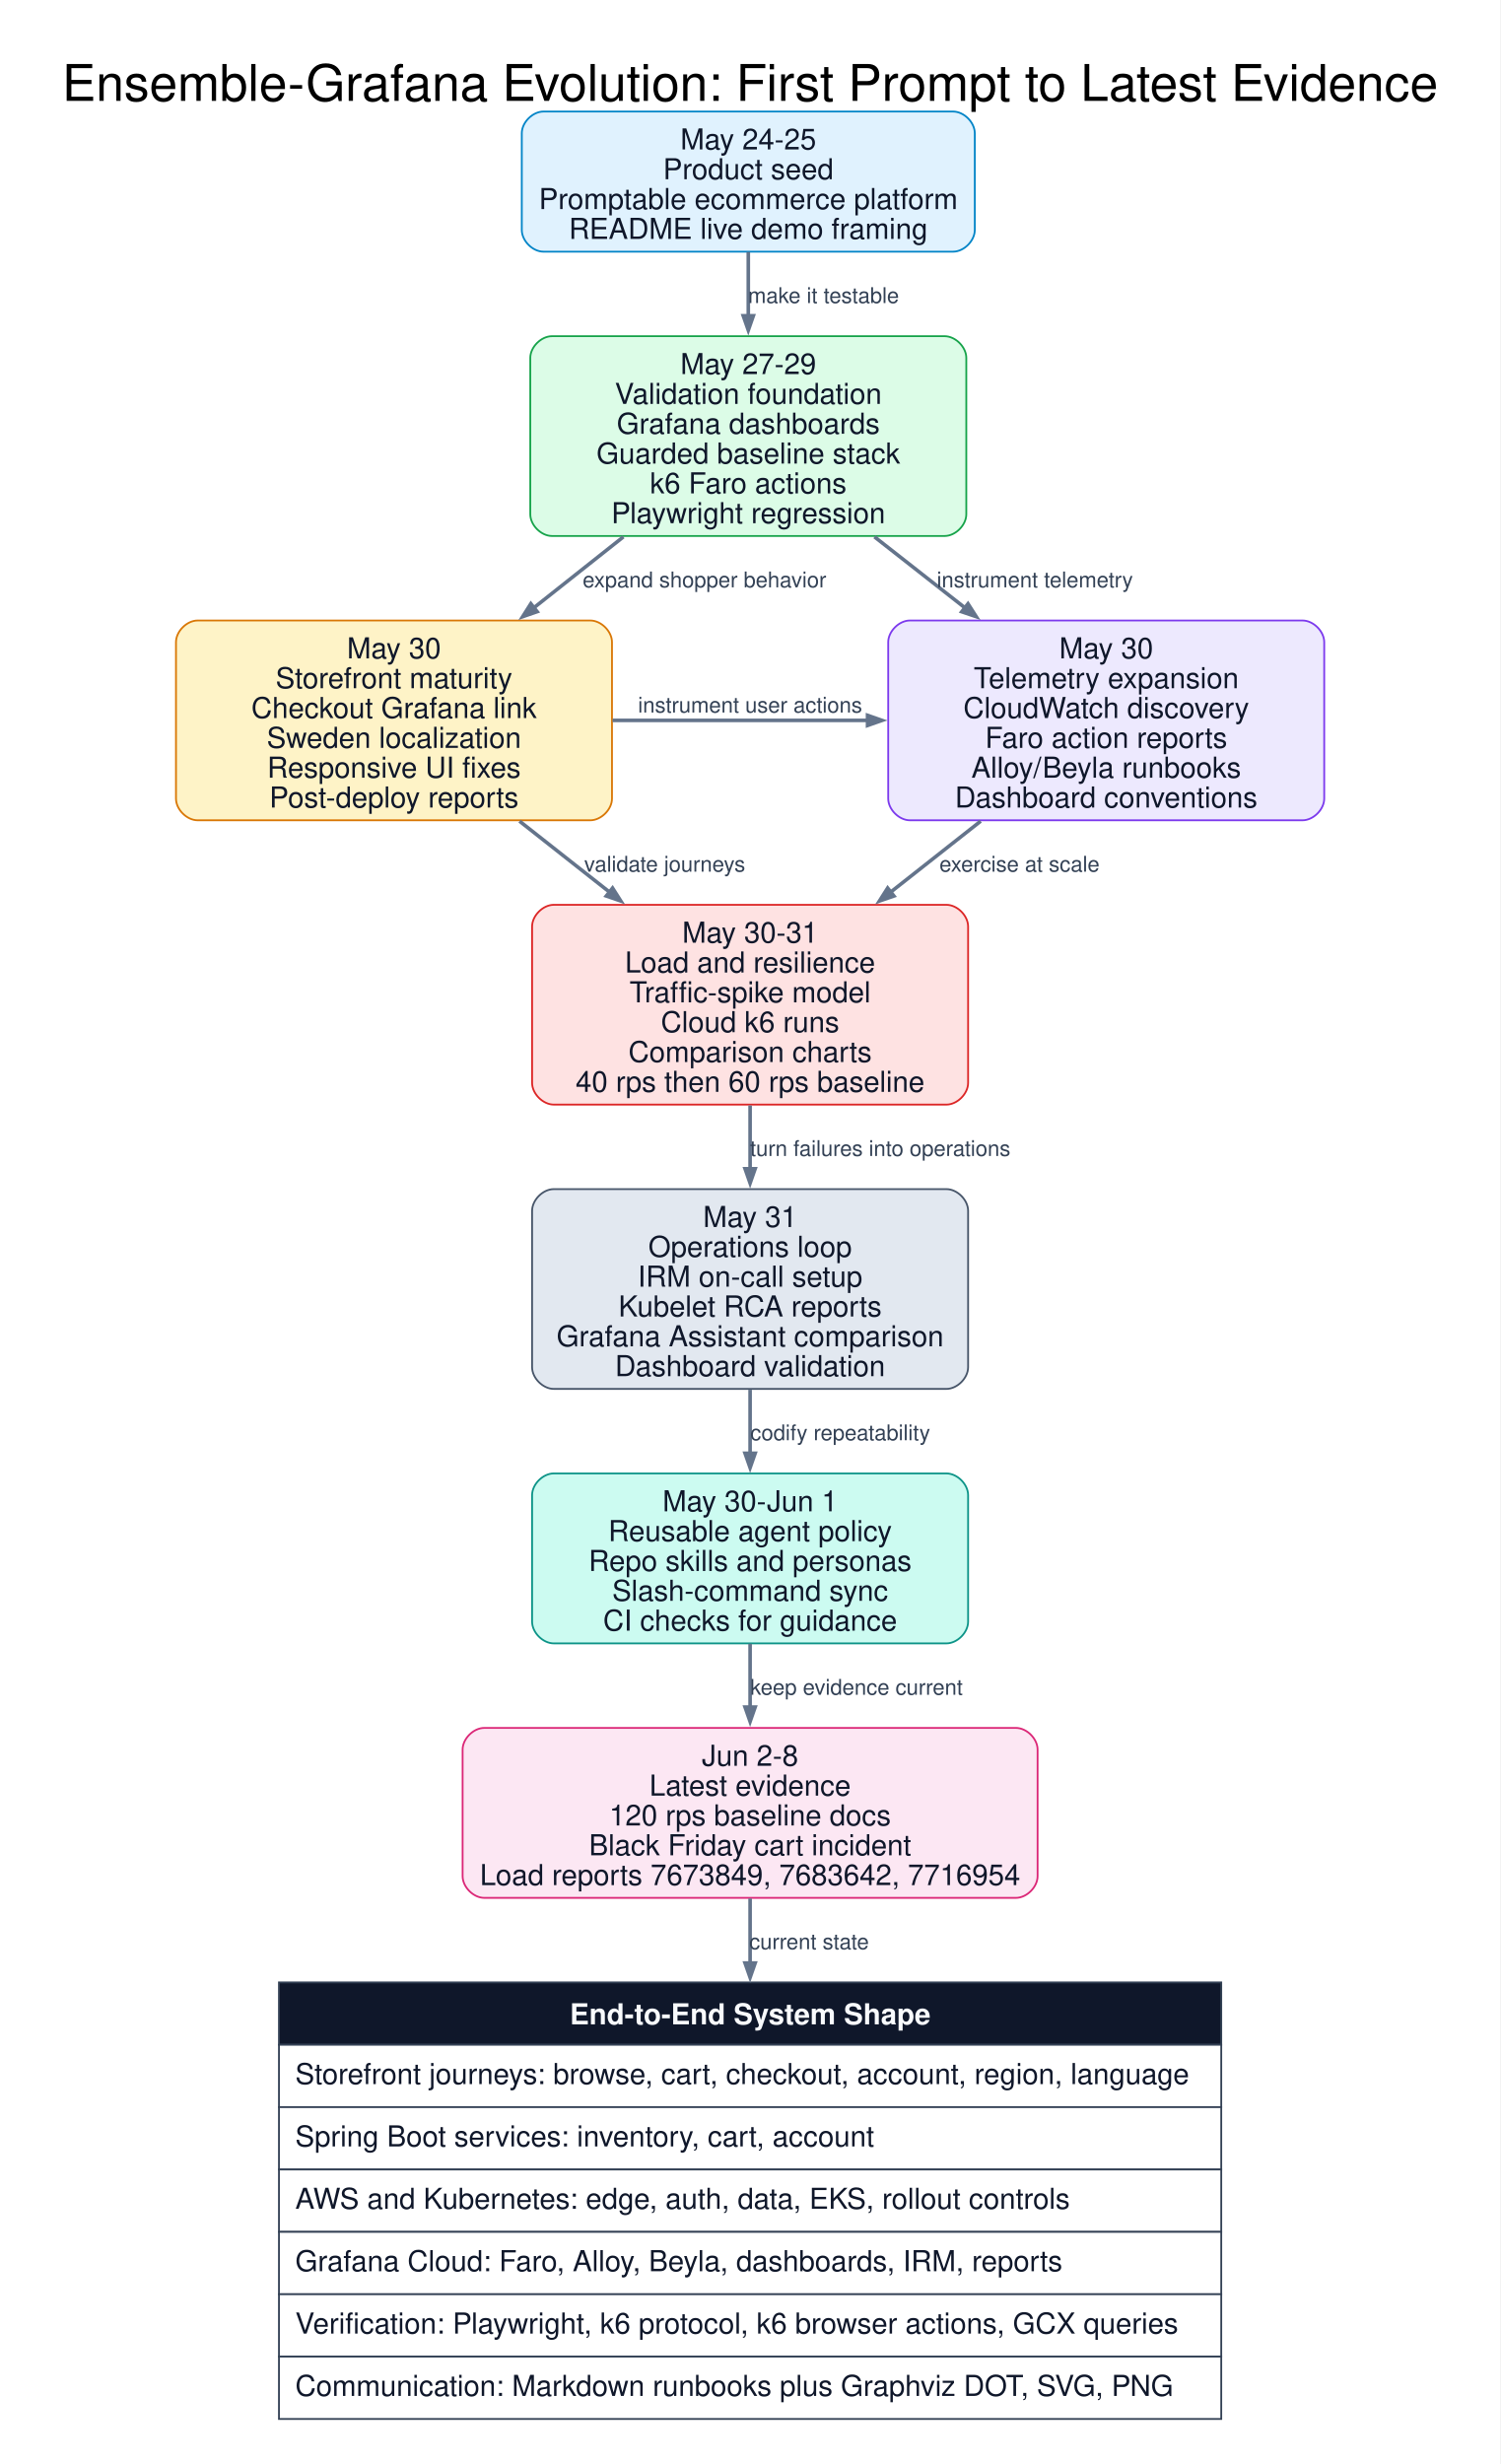
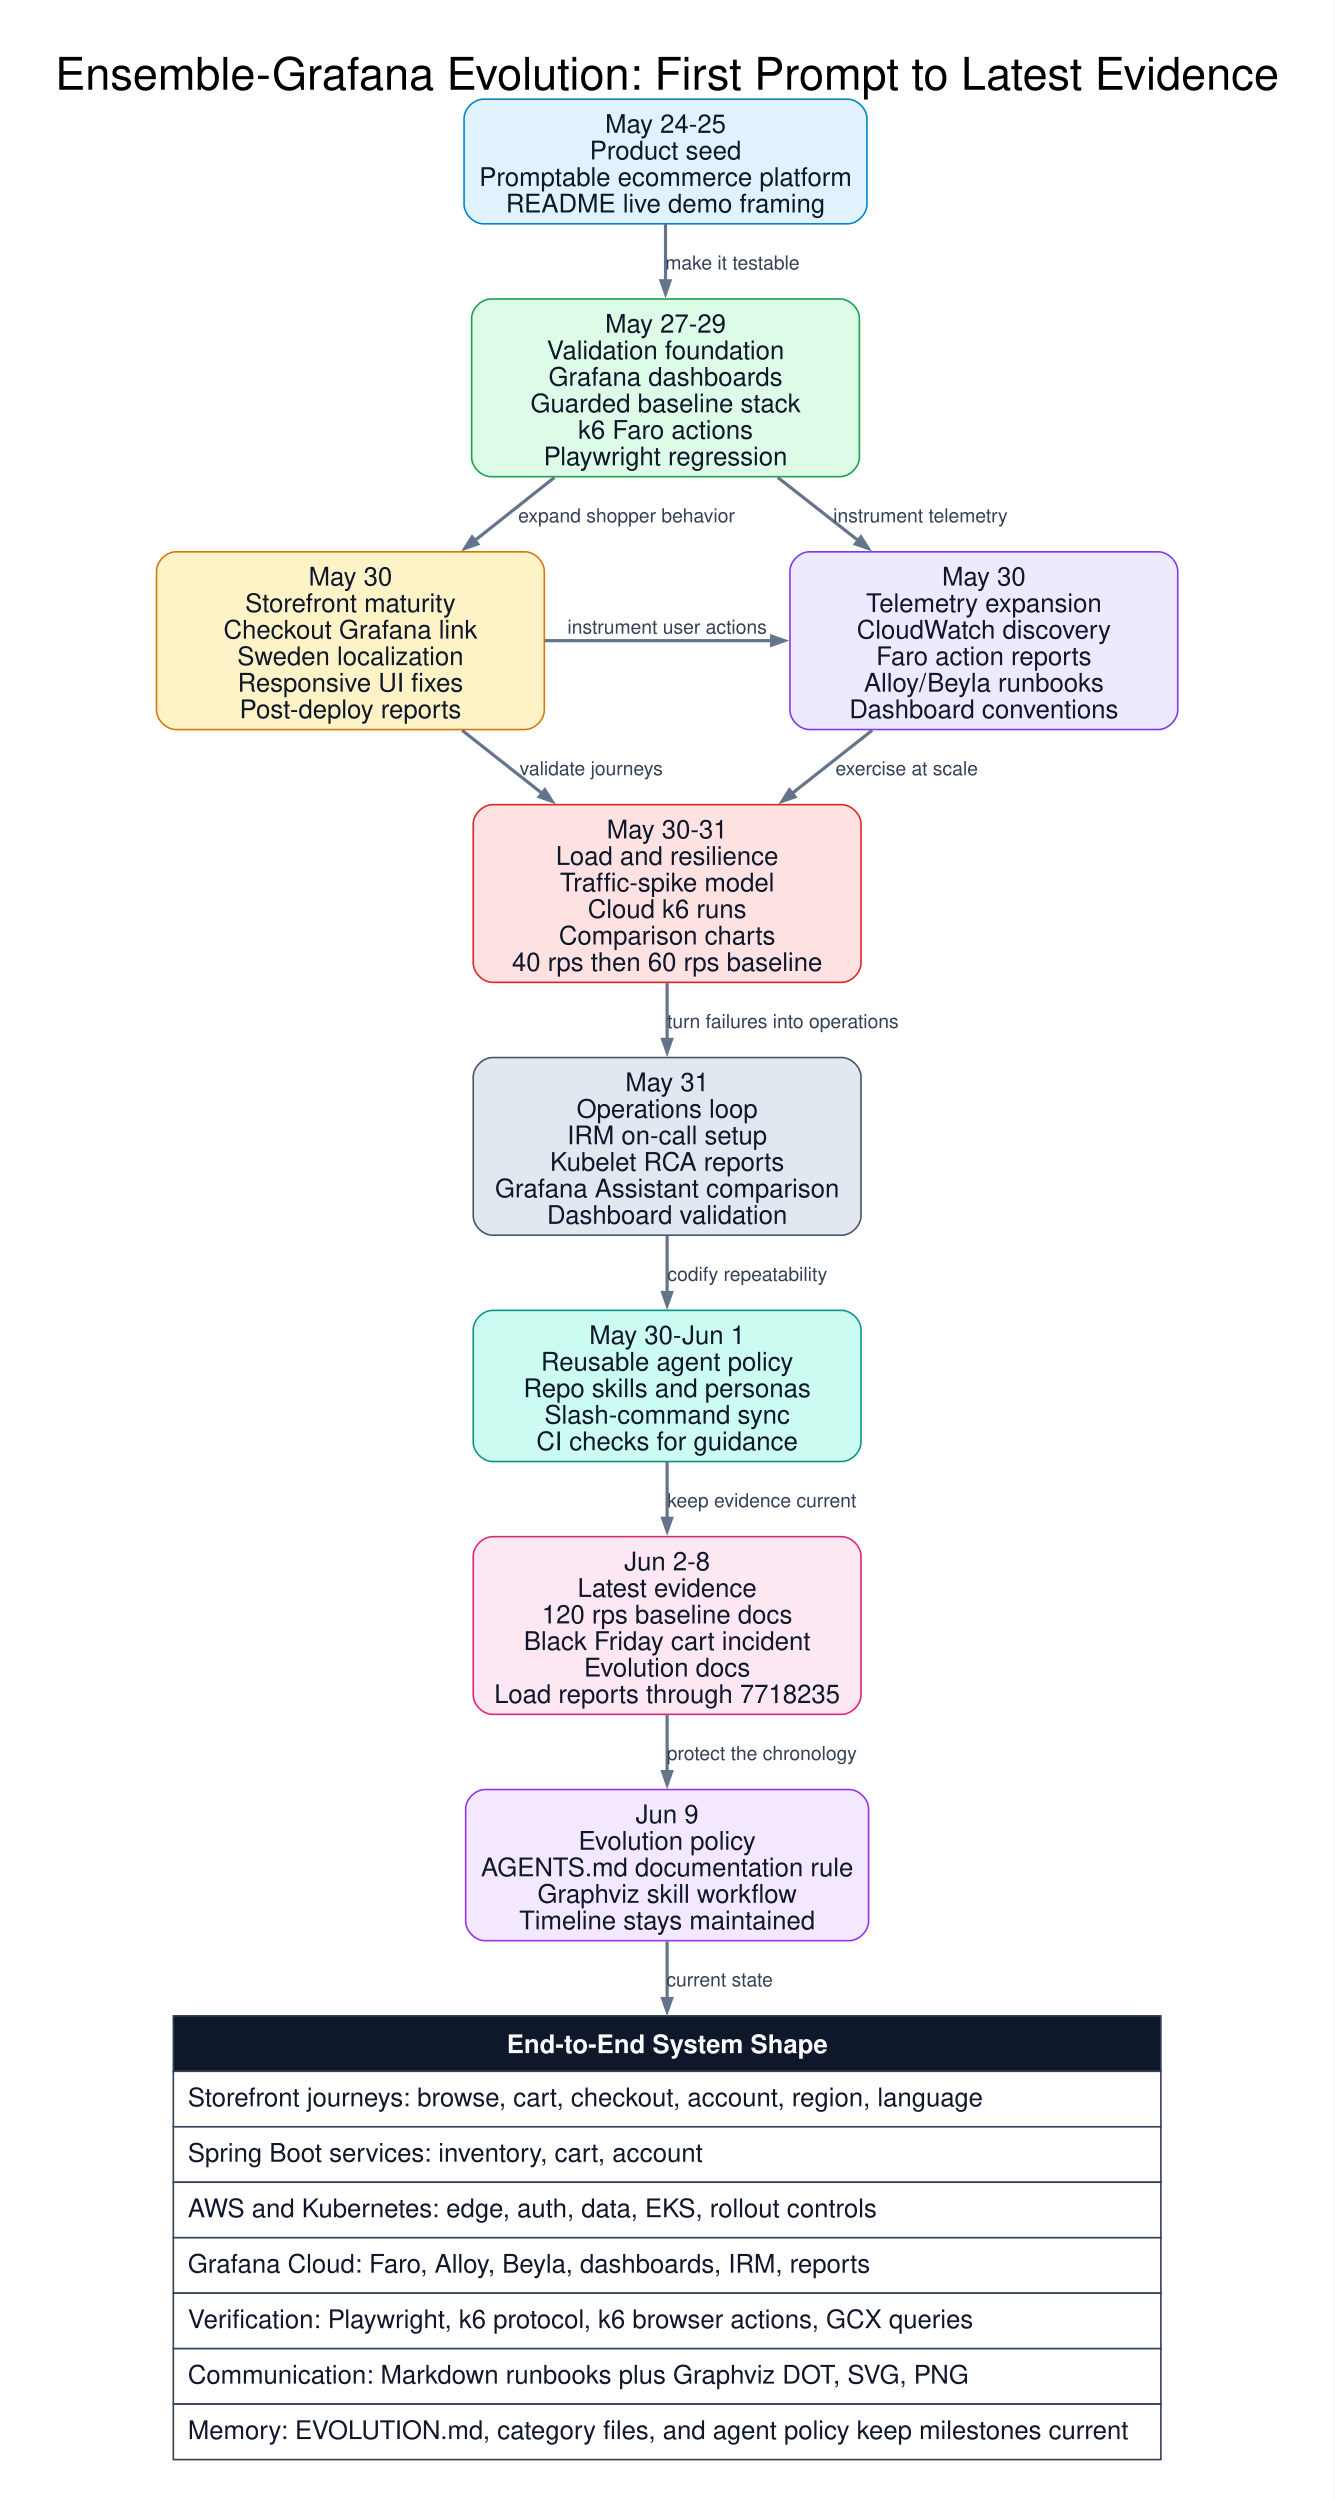
- <svg xmlns="http://www.w3.org/2000/svg" width="830pt" height="1363pt" viewBox="0.00 0.00 830.00 1363.00">
-   <g id="graph0" class="graph" transform="scale(1 1) rotate(0) translate(25.2 1338.09)">
-     <polygon fill="#ffffff" stroke="none" points="-25.2,25.2 -25.2,-1338.09 804.7,-1338.09 804.7,25.2 -25.2,25.2" />
-     <text xml:space="preserve" text-anchor="middle" x="389.75" y="-1282.29" font-family="Helvetica,sans-Serif" font-size="28.00">Ensemble-Grafana Evolution: First Prompt to Latest Evidence</text>
+ <svg xmlns="http://www.w3.org/2000/svg" width="830pt" height="1555pt" viewBox="0.00 0.00 830.00 1555.00">
+   <g id="graph0" class="graph" transform="scale(1 1) rotate(0) translate(25.2 1529.86)">
+     <polygon fill="#ffffff" stroke="none" points="-25.2,25.2 -25.2,-1529.86 804.7,-1529.86 804.7,25.2 -25.2,25.2" />
+     <text xml:space="preserve" text-anchor="middle" x="389.75" y="-1474.06" font-family="Helvetica,sans-Serif" font-size="28.00">Ensemble-Grafana Evolution: First Prompt to Latest Evidence</text>
    <g id="node1" class="node">
-       <path fill="#e0f2fe" stroke="#0284c7" d="M502.05,-1276.39C502.05,-1276.39 275.45,-1276.39 275.45,-1276.39 269.45,-1276.39 263.45,-1270.39 263.45,-1264.39 263.45,-1264.39 263.45,-1210.87 263.45,-1210.87 263.45,-1204.87 269.45,-1198.87 275.45,-1198.87 275.45,-1198.87 502.05,-1198.87 502.05,-1198.87 508.05,-1198.87 514.05,-1204.87 514.05,-1210.87 514.05,-1210.87 514.05,-1264.39 514.05,-1264.39 514.05,-1270.39 508.05,-1276.39 502.05,-1276.39" />
-       <text xml:space="preserve" text-anchor="middle" x="388.75" y="-1255.43" font-family="Helvetica,sans-Serif" font-size="16.00" fill="#0f172a">May 24-25</text>
-       <text xml:space="preserve" text-anchor="middle" x="388.75" y="-1238.93" font-family="Helvetica,sans-Serif" font-size="16.00" fill="#0f172a">Product seed</text>
-       <text xml:space="preserve" text-anchor="middle" x="388.75" y="-1222.43" font-family="Helvetica,sans-Serif" font-size="16.00" fill="#0f172a">Promptable ecommerce platform</text>
-       <text xml:space="preserve" text-anchor="middle" x="388.75" y="-1205.93" font-family="Helvetica,sans-Serif" font-size="16.00" fill="#0f172a">README live demo framing</text>
+       <path fill="#e0f2fe" stroke="#0284c7" d="M502.05,-1468.16C502.05,-1468.16 275.45,-1468.16 275.45,-1468.16 269.45,-1468.16 263.45,-1462.16 263.45,-1456.16 263.45,-1456.16 263.45,-1402.64 263.45,-1402.64 263.45,-1396.64 269.45,-1390.64 275.45,-1390.64 275.45,-1390.64 502.05,-1390.64 502.05,-1390.64 508.05,-1390.64 514.05,-1396.64 514.05,-1402.64 514.05,-1402.64 514.05,-1456.16 514.05,-1456.16 514.05,-1462.16 508.05,-1468.16 502.05,-1468.16" />
+       <text xml:space="preserve" text-anchor="middle" x="388.75" y="-1447.2" font-family="Helvetica,sans-Serif" font-size="16.00" fill="#0f172a">May 24-25</text>
+       <text xml:space="preserve" text-anchor="middle" x="388.75" y="-1430.7" font-family="Helvetica,sans-Serif" font-size="16.00" fill="#0f172a">Product seed</text>
+       <text xml:space="preserve" text-anchor="middle" x="388.75" y="-1414.2" font-family="Helvetica,sans-Serif" font-size="16.00" fill="#0f172a">Promptable ecommerce platform</text>
+       <text xml:space="preserve" text-anchor="middle" x="388.75" y="-1397.7" font-family="Helvetica,sans-Serif" font-size="16.00" fill="#0f172a">README live demo framing</text>
    </g>
    <g id="node2" class="node">
-       <path fill="#dcfce7" stroke="#16a34a" d="M497.35,-1152.12C497.35,-1152.12 280.15,-1152.12 280.15,-1152.12 274.15,-1152.12 268.15,-1146.12 268.15,-1140.12 268.15,-1140.12 268.15,-1053.6 268.15,-1053.6 268.15,-1047.6 274.15,-1041.6 280.15,-1041.6 280.15,-1041.6 497.35,-1041.6 497.35,-1041.6 503.35,-1041.6 509.35,-1047.6 509.35,-1053.6 509.35,-1053.6 509.35,-1140.12 509.35,-1140.12 509.35,-1146.12 503.35,-1152.12 497.35,-1152.12" />
-       <text xml:space="preserve" text-anchor="middle" x="388.75" y="-1131.16" font-family="Helvetica,sans-Serif" font-size="16.00" fill="#0f172a">May 27-29</text>
-       <text xml:space="preserve" text-anchor="middle" x="388.75" y="-1114.66" font-family="Helvetica,sans-Serif" font-size="16.00" fill="#0f172a">Validation foundation</text>
-       <text xml:space="preserve" text-anchor="middle" x="388.75" y="-1098.16" font-family="Helvetica,sans-Serif" font-size="16.00" fill="#0f172a">Grafana dashboards</text>
-       <text xml:space="preserve" text-anchor="middle" x="388.75" y="-1081.66" font-family="Helvetica,sans-Serif" font-size="16.00" fill="#0f172a">Guarded baseline stack</text>
-       <text xml:space="preserve" text-anchor="middle" x="388.75" y="-1065.16" font-family="Helvetica,sans-Serif" font-size="16.00" fill="#0f172a">k6 Faro actions</text>
-       <text xml:space="preserve" text-anchor="middle" x="388.75" y="-1048.66" font-family="Helvetica,sans-Serif" font-size="16.00" fill="#0f172a">Playwright regression</text>
+       <path fill="#dcfce7" stroke="#16a34a" d="M497.35,-1343.89C497.35,-1343.89 280.15,-1343.89 280.15,-1343.89 274.15,-1343.89 268.15,-1337.89 268.15,-1331.89 268.15,-1331.89 268.15,-1245.37 268.15,-1245.37 268.15,-1239.37 274.15,-1233.37 280.15,-1233.37 280.15,-1233.37 497.35,-1233.37 497.35,-1233.37 503.35,-1233.37 509.35,-1239.37 509.35,-1245.37 509.35,-1245.37 509.35,-1331.89 509.35,-1331.89 509.35,-1337.89 503.35,-1343.89 497.35,-1343.89" />
+       <text xml:space="preserve" text-anchor="middle" x="388.75" y="-1322.93" font-family="Helvetica,sans-Serif" font-size="16.00" fill="#0f172a">May 27-29</text>
+       <text xml:space="preserve" text-anchor="middle" x="388.75" y="-1306.43" font-family="Helvetica,sans-Serif" font-size="16.00" fill="#0f172a">Validation foundation</text>
+       <text xml:space="preserve" text-anchor="middle" x="388.75" y="-1289.93" font-family="Helvetica,sans-Serif" font-size="16.00" fill="#0f172a">Grafana dashboards</text>
+       <text xml:space="preserve" text-anchor="middle" x="388.75" y="-1273.43" font-family="Helvetica,sans-Serif" font-size="16.00" fill="#0f172a">Guarded baseline stack</text>
+       <text xml:space="preserve" text-anchor="middle" x="388.75" y="-1256.93" font-family="Helvetica,sans-Serif" font-size="16.00" fill="#0f172a">k6 Faro actions</text>
+       <text xml:space="preserve" text-anchor="middle" x="388.75" y="-1240.43" font-family="Helvetica,sans-Serif" font-size="16.00" fill="#0f172a">Playwright regression</text>
    </g>
    <g id="edge1" class="edge">
-       <path fill="none" stroke="#64748b" stroke-width="2" d="M388.75,-1198.71C388.75,-1187.66 388.75,-1175.26 388.75,-1163.04" />
-       <polygon fill="#64748b" stroke="#64748b" stroke-width="2" points="391.55,-1163.41 388.75,-1155.41 385.95,-1163.41 391.55,-1163.41" />
-       <text xml:space="preserve" text-anchor="middle" x="430.38" y="-1170.47" font-family="Helvetica,sans-Serif" font-size="12.00" fill="#334155">make it testable</text>
+       <path fill="none" stroke="#64748b" stroke-width="2" d="M388.75,-1390.48C388.75,-1379.43 388.75,-1367.03 388.75,-1354.81" />
+       <polygon fill="#64748b" stroke="#64748b" stroke-width="2" points="391.55,-1355.18 388.75,-1347.18 385.95,-1355.18 391.55,-1355.18" />
+       <text xml:space="preserve" text-anchor="middle" x="430.38" y="-1362.24" font-family="Helvetica,sans-Serif" font-size="12.00" fill="#334155">make it testable</text>
    </g>
    <g id="node3" class="node">
-       <path fill="#fef3c7" stroke="#d97706" d="M301.35,-994.85C301.35,-994.85 84.15,-994.85 84.15,-994.85 78.15,-994.85 72.15,-988.85 72.15,-982.85 72.15,-982.85 72.15,-896.33 72.15,-896.33 72.15,-890.33 78.15,-884.33 84.15,-884.33 84.15,-884.33 301.35,-884.33 301.35,-884.33 307.35,-884.33 313.35,-890.33 313.35,-896.33 313.35,-896.33 313.35,-982.85 313.35,-982.85 313.35,-988.85 307.35,-994.85 301.35,-994.85" />
-       <text xml:space="preserve" text-anchor="middle" x="192.75" y="-973.89" font-family="Helvetica,sans-Serif" font-size="16.00" fill="#0f172a">May 30</text>
-       <text xml:space="preserve" text-anchor="middle" x="192.75" y="-957.39" font-family="Helvetica,sans-Serif" font-size="16.00" fill="#0f172a">Storefront maturity</text>
-       <text xml:space="preserve" text-anchor="middle" x="192.75" y="-940.89" font-family="Helvetica,sans-Serif" font-size="16.00" fill="#0f172a">Checkout Grafana link</text>
-       <text xml:space="preserve" text-anchor="middle" x="192.75" y="-924.39" font-family="Helvetica,sans-Serif" font-size="16.00" fill="#0f172a">Sweden localization</text>
-       <text xml:space="preserve" text-anchor="middle" x="192.75" y="-907.89" font-family="Helvetica,sans-Serif" font-size="16.00" fill="#0f172a">Responsive UI fixes</text>
-       <text xml:space="preserve" text-anchor="middle" x="192.75" y="-891.39" font-family="Helvetica,sans-Serif" font-size="16.00" fill="#0f172a">Post-deploy reports</text>
+       <path fill="#fef3c7" stroke="#d97706" d="M301.35,-1186.62C301.35,-1186.62 84.15,-1186.62 84.15,-1186.62 78.15,-1186.62 72.15,-1180.62 72.15,-1174.62 72.15,-1174.62 72.15,-1088.1 72.15,-1088.1 72.15,-1082.1 78.15,-1076.1 84.15,-1076.1 84.15,-1076.1 301.35,-1076.1 301.35,-1076.1 307.35,-1076.1 313.35,-1082.1 313.35,-1088.1 313.35,-1088.1 313.35,-1174.62 313.35,-1174.62 313.35,-1180.62 307.35,-1186.62 301.35,-1186.62" />
+       <text xml:space="preserve" text-anchor="middle" x="192.75" y="-1165.66" font-family="Helvetica,sans-Serif" font-size="16.00" fill="#0f172a">May 30</text>
+       <text xml:space="preserve" text-anchor="middle" x="192.75" y="-1149.16" font-family="Helvetica,sans-Serif" font-size="16.00" fill="#0f172a">Storefront maturity</text>
+       <text xml:space="preserve" text-anchor="middle" x="192.75" y="-1132.66" font-family="Helvetica,sans-Serif" font-size="16.00" fill="#0f172a">Checkout Grafana link</text>
+       <text xml:space="preserve" text-anchor="middle" x="192.75" y="-1116.16" font-family="Helvetica,sans-Serif" font-size="16.00" fill="#0f172a">Sweden localization</text>
+       <text xml:space="preserve" text-anchor="middle" x="192.75" y="-1099.66" font-family="Helvetica,sans-Serif" font-size="16.00" fill="#0f172a">Responsive UI fixes</text>
+       <text xml:space="preserve" text-anchor="middle" x="192.75" y="-1083.16" font-family="Helvetica,sans-Serif" font-size="16.00" fill="#0f172a">Post-deploy reports</text>
    </g>
    <g id="edge2" class="edge">
-       <path fill="none" stroke="#64748b" stroke-width="2" d="M319.65,-1041.12C303.6,-1028.4 286.41,-1014.79 270.04,-1001.82" />
-       <polygon fill="#64748b" stroke="#64748b" stroke-width="2" points="271.94,-999.75 263.93,-996.98 268.46,-1004.14 271.94,-999.75" />
-       <text xml:space="preserve" text-anchor="middle" x="364.5" y="-1013.2" font-family="Helvetica,sans-Serif" font-size="12.00" fill="#334155">expand shopper behavior</text>
+       <path fill="none" stroke="#64748b" stroke-width="2" d="M319.65,-1232.89C303.6,-1220.17 286.41,-1206.56 270.04,-1193.59" />
+       <polygon fill="#64748b" stroke="#64748b" stroke-width="2" points="271.94,-1191.52 263.93,-1188.75 268.46,-1195.91 271.94,-1191.52" />
+       <text xml:space="preserve" text-anchor="middle" x="364.5" y="-1204.97" font-family="Helvetica,sans-Serif" font-size="12.00" fill="#334155">expand shopper behavior</text>
    </g>
    <g id="node4" class="node">
-       <path fill="#ede9fe" stroke="#7c3aed" d="M695.35,-994.85C695.35,-994.85 478.15,-994.85 478.15,-994.85 472.15,-994.85 466.15,-988.85 466.15,-982.85 466.15,-982.85 466.15,-896.33 466.15,-896.33 466.15,-890.33 472.15,-884.33 478.15,-884.33 478.15,-884.33 695.35,-884.33 695.35,-884.33 701.35,-884.33 707.35,-890.33 707.35,-896.33 707.35,-896.33 707.35,-982.85 707.35,-982.85 707.35,-988.85 701.35,-994.85 695.35,-994.85" />
-       <text xml:space="preserve" text-anchor="middle" x="586.75" y="-973.89" font-family="Helvetica,sans-Serif" font-size="16.00" fill="#0f172a">May 30</text>
-       <text xml:space="preserve" text-anchor="middle" x="586.75" y="-957.39" font-family="Helvetica,sans-Serif" font-size="16.00" fill="#0f172a">Telemetry expansion</text>
-       <text xml:space="preserve" text-anchor="middle" x="586.75" y="-940.89" font-family="Helvetica,sans-Serif" font-size="16.00" fill="#0f172a">CloudWatch discovery</text>
-       <text xml:space="preserve" text-anchor="middle" x="586.75" y="-924.39" font-family="Helvetica,sans-Serif" font-size="16.00" fill="#0f172a">Faro action reports</text>
-       <text xml:space="preserve" text-anchor="middle" x="586.75" y="-907.89" font-family="Helvetica,sans-Serif" font-size="16.00" fill="#0f172a">Alloy/Beyla runbooks</text>
-       <text xml:space="preserve" text-anchor="middle" x="586.75" y="-891.39" font-family="Helvetica,sans-Serif" font-size="16.00" fill="#0f172a">Dashboard conventions</text>
+       <path fill="#ede9fe" stroke="#7c3aed" d="M695.35,-1186.62C695.35,-1186.62 478.15,-1186.62 478.15,-1186.62 472.15,-1186.62 466.15,-1180.62 466.15,-1174.62 466.15,-1174.62 466.15,-1088.1 466.15,-1088.1 466.15,-1082.1 472.15,-1076.1 478.15,-1076.1 478.15,-1076.1 695.35,-1076.1 695.35,-1076.1 701.35,-1076.1 707.35,-1082.1 707.35,-1088.1 707.35,-1088.1 707.35,-1174.62 707.35,-1174.62 707.35,-1180.62 701.35,-1186.62 695.35,-1186.62" />
+       <text xml:space="preserve" text-anchor="middle" x="586.75" y="-1165.66" font-family="Helvetica,sans-Serif" font-size="16.00" fill="#0f172a">May 30</text>
+       <text xml:space="preserve" text-anchor="middle" x="586.75" y="-1149.16" font-family="Helvetica,sans-Serif" font-size="16.00" fill="#0f172a">Telemetry expansion</text>
+       <text xml:space="preserve" text-anchor="middle" x="586.75" y="-1132.66" font-family="Helvetica,sans-Serif" font-size="16.00" fill="#0f172a">CloudWatch discovery</text>
+       <text xml:space="preserve" text-anchor="middle" x="586.75" y="-1116.16" font-family="Helvetica,sans-Serif" font-size="16.00" fill="#0f172a">Faro action reports</text>
+       <text xml:space="preserve" text-anchor="middle" x="586.75" y="-1099.66" font-family="Helvetica,sans-Serif" font-size="16.00" fill="#0f172a">Alloy/Beyla runbooks</text>
+       <text xml:space="preserve" text-anchor="middle" x="586.75" y="-1083.16" font-family="Helvetica,sans-Serif" font-size="16.00" fill="#0f172a">Dashboard conventions</text>
    </g>
    <g id="edge3" class="edge">
-       <path fill="none" stroke="#64748b" stroke-width="2" d="M458.56,-1041.12C474.77,-1028.4 492.13,-1014.79 508.67,-1001.82" />
-       <polygon fill="#64748b" stroke="#64748b" stroke-width="2" points="510.29,-1004.11 514.86,-996.97 506.83,-999.7 510.29,-1004.11" />
-       <text xml:space="preserve" text-anchor="middle" x="547.31" y="-1013.2" font-family="Helvetica,sans-Serif" font-size="12.00" fill="#334155">instrument telemetry</text>
+       <path fill="none" stroke="#64748b" stroke-width="2" d="M458.56,-1232.89C474.77,-1220.17 492.13,-1206.56 508.67,-1193.59" />
+       <polygon fill="#64748b" stroke="#64748b" stroke-width="2" points="510.29,-1195.88 514.86,-1188.74 506.83,-1191.47 510.29,-1195.88" />
+       <text xml:space="preserve" text-anchor="middle" x="547.31" y="-1204.97" font-family="Helvetica,sans-Serif" font-size="12.00" fill="#334155">instrument telemetry</text>
    </g>
    <g id="edge4" class="edge">
-       <path fill="none" stroke="#64748b" stroke-width="2" d="M313.64,-939.59C358.35,-939.59 409.24,-939.59 454.88,-939.59" />
-       <polygon fill="#64748b" stroke="#64748b" stroke-width="2" points="454.72,-942.39 462.72,-939.59 454.72,-936.79 454.72,-942.39" />
-       <text xml:space="preserve" text-anchor="middle" x="389.75" y="-943.94" font-family="Helvetica,sans-Serif" font-size="12.00" fill="#334155">instrument user actions</text>
+       <path fill="none" stroke="#64748b" stroke-width="2" d="M313.64,-1131.36C358.35,-1131.36 409.24,-1131.36 454.88,-1131.36" />
+       <polygon fill="#64748b" stroke="#64748b" stroke-width="2" points="454.72,-1134.16 462.72,-1131.36 454.72,-1128.56 454.72,-1134.16" />
+       <text xml:space="preserve" text-anchor="middle" x="389.75" y="-1135.71" font-family="Helvetica,sans-Serif" font-size="12.00" fill="#334155">instrument user actions</text>
    </g>
    <g id="node5" class="node">
-       <path fill="#fee2e2" stroke="#dc2626" d="M498.35,-837.58C498.35,-837.58 281.15,-837.58 281.15,-837.58 275.15,-837.58 269.15,-831.58 269.15,-825.58 269.15,-825.58 269.15,-739.06 269.15,-739.06 269.15,-733.06 275.15,-727.06 281.15,-727.06 281.15,-727.06 498.35,-727.06 498.35,-727.06 504.35,-727.06 510.35,-733.06 510.35,-739.06 510.35,-739.06 510.35,-825.58 510.35,-825.58 510.35,-831.58 504.35,-837.58 498.35,-837.58" />
-       <text xml:space="preserve" text-anchor="middle" x="389.75" y="-816.62" font-family="Helvetica,sans-Serif" font-size="16.00" fill="#0f172a">May 30-31</text>
-       <text xml:space="preserve" text-anchor="middle" x="389.75" y="-800.12" font-family="Helvetica,sans-Serif" font-size="16.00" fill="#0f172a">Load and resilience</text>
-       <text xml:space="preserve" text-anchor="middle" x="389.75" y="-783.62" font-family="Helvetica,sans-Serif" font-size="16.00" fill="#0f172a">Traffic-spike model</text>
-       <text xml:space="preserve" text-anchor="middle" x="389.75" y="-767.12" font-family="Helvetica,sans-Serif" font-size="16.00" fill="#0f172a">Cloud k6 runs</text>
-       <text xml:space="preserve" text-anchor="middle" x="389.75" y="-750.62" font-family="Helvetica,sans-Serif" font-size="16.00" fill="#0f172a">Comparison charts</text>
-       <text xml:space="preserve" text-anchor="middle" x="389.75" y="-734.12" font-family="Helvetica,sans-Serif" font-size="16.00" fill="#0f172a">40 rps then 60 rps baseline</text>
+       <path fill="#fee2e2" stroke="#dc2626" d="M498.35,-1029.35C498.35,-1029.35 281.15,-1029.35 281.15,-1029.35 275.15,-1029.35 269.15,-1023.35 269.15,-1017.35 269.15,-1017.35 269.15,-930.83 269.15,-930.83 269.15,-924.83 275.15,-918.83 281.15,-918.83 281.15,-918.83 498.35,-918.83 498.35,-918.83 504.35,-918.83 510.35,-924.83 510.35,-930.83 510.35,-930.83 510.35,-1017.35 510.35,-1017.35 510.35,-1023.35 504.35,-1029.35 498.35,-1029.35" />
+       <text xml:space="preserve" text-anchor="middle" x="389.75" y="-1008.39" font-family="Helvetica,sans-Serif" font-size="16.00" fill="#0f172a">May 30-31</text>
+       <text xml:space="preserve" text-anchor="middle" x="389.75" y="-991.89" font-family="Helvetica,sans-Serif" font-size="16.00" fill="#0f172a">Load and resilience</text>
+       <text xml:space="preserve" text-anchor="middle" x="389.75" y="-975.39" font-family="Helvetica,sans-Serif" font-size="16.00" fill="#0f172a">Traffic-spike model</text>
+       <text xml:space="preserve" text-anchor="middle" x="389.75" y="-958.89" font-family="Helvetica,sans-Serif" font-size="16.00" fill="#0f172a">Cloud k6 runs</text>
+       <text xml:space="preserve" text-anchor="middle" x="389.75" y="-942.39" font-family="Helvetica,sans-Serif" font-size="16.00" fill="#0f172a">Comparison charts</text>
+       <text xml:space="preserve" text-anchor="middle" x="389.75" y="-925.89" font-family="Helvetica,sans-Serif" font-size="16.00" fill="#0f172a">40 rps then 60 rps baseline</text>
    </g>
    <g id="edge6" class="edge">
-       <path fill="none" stroke="#64748b" stroke-width="2" d="M262.2,-883.85C278.34,-871.13 295.61,-857.52 312.07,-844.55" />
-       <polygon fill="#64748b" stroke="#64748b" stroke-width="2" points="313.66,-846.85 318.21,-839.7 310.2,-842.46 313.66,-846.85" />
-       <text xml:space="preserve" text-anchor="middle" x="342.53" y="-855.93" font-family="Helvetica,sans-Serif" font-size="12.00" fill="#334155">validate journeys</text>
+       <path fill="none" stroke="#64748b" stroke-width="2" d="M262.2,-1075.62C278.34,-1062.9 295.61,-1049.29 312.07,-1036.32" />
+       <polygon fill="#64748b" stroke="#64748b" stroke-width="2" points="313.66,-1038.62 318.21,-1031.47 310.2,-1034.23 313.66,-1038.62" />
+       <text xml:space="preserve" text-anchor="middle" x="342.53" y="-1047.7" font-family="Helvetica,sans-Serif" font-size="12.00" fill="#334155">validate journeys</text>
    </g>
    <g id="edge5" class="edge">
-       <path fill="none" stroke="#64748b" stroke-width="2" d="M517.3,-883.85C501.16,-871.13 483.89,-857.52 467.43,-844.55" />
-       <polygon fill="#64748b" stroke="#64748b" stroke-width="2" points="469.3,-842.46 461.29,-839.7 465.84,-846.85 469.3,-842.46" />
-       <text xml:space="preserve" text-anchor="middle" x="538.78" y="-855.93" font-family="Helvetica,sans-Serif" font-size="12.00" fill="#334155">exercise at scale</text>
+       <path fill="none" stroke="#64748b" stroke-width="2" d="M517.3,-1075.62C501.16,-1062.9 483.89,-1049.29 467.43,-1036.32" />
+       <polygon fill="#64748b" stroke="#64748b" stroke-width="2" points="469.3,-1034.23 461.29,-1031.47 465.84,-1038.62 469.3,-1034.23" />
+       <text xml:space="preserve" text-anchor="middle" x="538.78" y="-1047.7" font-family="Helvetica,sans-Serif" font-size="12.00" fill="#334155">exercise at scale</text>
    </g>
    <g id="node6" class="node">
-       <path fill="#e2e8f0" stroke="#475569" d="M498.35,-680.31C498.35,-680.31 281.15,-680.31 281.15,-680.31 275.15,-680.31 269.15,-674.31 269.15,-668.31 269.15,-668.31 269.15,-581.79 269.15,-581.79 269.15,-575.79 275.15,-569.79 281.15,-569.79 281.15,-569.79 498.35,-569.79 498.35,-569.79 504.35,-569.79 510.35,-575.79 510.35,-581.79 510.35,-581.79 510.35,-668.31 510.35,-668.31 510.35,-674.31 504.35,-680.31 498.35,-680.31" />
-       <text xml:space="preserve" text-anchor="middle" x="389.75" y="-659.35" font-family="Helvetica,sans-Serif" font-size="16.00" fill="#0f172a">May 31</text>
-       <text xml:space="preserve" text-anchor="middle" x="389.75" y="-642.85" font-family="Helvetica,sans-Serif" font-size="16.00" fill="#0f172a">Operations loop</text>
-       <text xml:space="preserve" text-anchor="middle" x="389.75" y="-626.35" font-family="Helvetica,sans-Serif" font-size="16.00" fill="#0f172a">IRM on-call setup</text>
-       <text xml:space="preserve" text-anchor="middle" x="389.75" y="-609.85" font-family="Helvetica,sans-Serif" font-size="16.00" fill="#0f172a">Kubelet RCA reports</text>
-       <text xml:space="preserve" text-anchor="middle" x="389.75" y="-593.35" font-family="Helvetica,sans-Serif" font-size="16.00" fill="#0f172a">Grafana Assistant comparison</text>
-       <text xml:space="preserve" text-anchor="middle" x="389.75" y="-576.85" font-family="Helvetica,sans-Serif" font-size="16.00" fill="#0f172a">Dashboard validation</text>
+       <path fill="#e2e8f0" stroke="#475569" d="M498.35,-872.08C498.35,-872.08 281.15,-872.08 281.15,-872.08 275.15,-872.08 269.15,-866.08 269.15,-860.08 269.15,-860.08 269.15,-773.56 269.15,-773.56 269.15,-767.56 275.15,-761.56 281.15,-761.56 281.15,-761.56 498.35,-761.56 498.35,-761.56 504.35,-761.56 510.35,-767.56 510.35,-773.56 510.35,-773.56 510.35,-860.08 510.35,-860.08 510.35,-866.08 504.35,-872.08 498.35,-872.08" />
+       <text xml:space="preserve" text-anchor="middle" x="389.75" y="-851.12" font-family="Helvetica,sans-Serif" font-size="16.00" fill="#0f172a">May 31</text>
+       <text xml:space="preserve" text-anchor="middle" x="389.75" y="-834.62" font-family="Helvetica,sans-Serif" font-size="16.00" fill="#0f172a">Operations loop</text>
+       <text xml:space="preserve" text-anchor="middle" x="389.75" y="-818.12" font-family="Helvetica,sans-Serif" font-size="16.00" fill="#0f172a">IRM on-call setup</text>
+       <text xml:space="preserve" text-anchor="middle" x="389.75" y="-801.62" font-family="Helvetica,sans-Serif" font-size="16.00" fill="#0f172a">Kubelet RCA reports</text>
+       <text xml:space="preserve" text-anchor="middle" x="389.75" y="-785.12" font-family="Helvetica,sans-Serif" font-size="16.00" fill="#0f172a">Grafana Assistant comparison</text>
+       <text xml:space="preserve" text-anchor="middle" x="389.75" y="-768.62" font-family="Helvetica,sans-Serif" font-size="16.00" fill="#0f172a">Dashboard validation</text>
    </g>
    <g id="edge7" class="edge">
-       <path fill="none" stroke="#64748b" stroke-width="2" d="M389.75,-726.58C389.75,-715.26 389.75,-703.24 389.75,-691.58" />
-       <polygon fill="#64748b" stroke="#64748b" stroke-width="2" points="392.55,-691.59 389.75,-683.59 386.95,-691.59 392.55,-691.59" />
-       <text xml:space="preserve" text-anchor="middle" x="461.75" y="-698.66" font-family="Helvetica,sans-Serif" font-size="12.00" fill="#334155">turn failures into operations</text>
+       <path fill="none" stroke="#64748b" stroke-width="2" d="M389.75,-918.35C389.75,-907.03 389.75,-895.01 389.75,-883.35" />
+       <polygon fill="#64748b" stroke="#64748b" stroke-width="2" points="392.55,-883.36 389.75,-875.36 386.95,-883.36 392.55,-883.36" />
+       <text xml:space="preserve" text-anchor="middle" x="461.75" y="-890.43" font-family="Helvetica,sans-Serif" font-size="12.00" fill="#334155">turn failures into operations</text>
    </g>
    <g id="node7" class="node">
-       <path fill="#ccfbf1" stroke="#0d9488" d="M498.35,-523.04C498.35,-523.04 281.15,-523.04 281.15,-523.04 275.15,-523.04 269.15,-517.04 269.15,-511.04 269.15,-511.04 269.15,-441.02 269.15,-441.02 269.15,-435.02 275.15,-429.02 281.15,-429.02 281.15,-429.02 498.35,-429.02 498.35,-429.02 504.35,-429.02 510.35,-435.02 510.35,-441.02 510.35,-441.02 510.35,-511.04 510.35,-511.04 510.35,-517.04 504.35,-523.04 498.35,-523.04" />
-       <text xml:space="preserve" text-anchor="middle" x="389.75" y="-502.08" font-family="Helvetica,sans-Serif" font-size="16.00" fill="#0f172a">May 30-Jun 1</text>
-       <text xml:space="preserve" text-anchor="middle" x="389.75" y="-485.58" font-family="Helvetica,sans-Serif" font-size="16.00" fill="#0f172a">Reusable agent policy</text>
-       <text xml:space="preserve" text-anchor="middle" x="389.75" y="-469.08" font-family="Helvetica,sans-Serif" font-size="16.00" fill="#0f172a">Repo skills and personas</text>
-       <text xml:space="preserve" text-anchor="middle" x="389.75" y="-452.58" font-family="Helvetica,sans-Serif" font-size="16.00" fill="#0f172a">Slash-command sync</text>
-       <text xml:space="preserve" text-anchor="middle" x="389.75" y="-436.08" font-family="Helvetica,sans-Serif" font-size="16.00" fill="#0f172a">CI checks for guidance</text>
+       <path fill="#ccfbf1" stroke="#0d9488" d="M498.35,-714.81C498.35,-714.81 281.15,-714.81 281.15,-714.81 275.15,-714.81 269.15,-708.81 269.15,-702.81 269.15,-702.81 269.15,-632.79 269.15,-632.79 269.15,-626.79 275.15,-620.79 281.15,-620.79 281.15,-620.79 498.35,-620.79 498.35,-620.79 504.35,-620.79 510.35,-626.79 510.35,-632.79 510.35,-632.79 510.35,-702.81 510.35,-702.81 510.35,-708.81 504.35,-714.81 498.35,-714.81" />
+       <text xml:space="preserve" text-anchor="middle" x="389.75" y="-693.85" font-family="Helvetica,sans-Serif" font-size="16.00" fill="#0f172a">May 30-Jun 1</text>
+       <text xml:space="preserve" text-anchor="middle" x="389.75" y="-677.35" font-family="Helvetica,sans-Serif" font-size="16.00" fill="#0f172a">Reusable agent policy</text>
+       <text xml:space="preserve" text-anchor="middle" x="389.75" y="-660.85" font-family="Helvetica,sans-Serif" font-size="16.00" fill="#0f172a">Repo skills and personas</text>
+       <text xml:space="preserve" text-anchor="middle" x="389.75" y="-644.35" font-family="Helvetica,sans-Serif" font-size="16.00" fill="#0f172a">Slash-command sync</text>
+       <text xml:space="preserve" text-anchor="middle" x="389.75" y="-627.85" font-family="Helvetica,sans-Serif" font-size="16.00" fill="#0f172a">CI checks for guidance</text>
    </g>
    <g id="edge8" class="edge">
-       <path fill="none" stroke="#64748b" stroke-width="2" d="M389.75,-569.31C389.75,-557.8 389.75,-545.63 389.75,-534.04" />
-       <polygon fill="#64748b" stroke="#64748b" stroke-width="2" points="392.55,-534.18 389.75,-526.18 386.95,-534.18 392.55,-534.18" />
-       <text xml:space="preserve" text-anchor="middle" x="439.62" y="-541.39" font-family="Helvetica,sans-Serif" font-size="12.00" fill="#334155">codify repeatability</text>
+       <path fill="none" stroke="#64748b" stroke-width="2" d="M389.75,-761.08C389.75,-749.57 389.75,-737.4 389.75,-725.81" />
+       <polygon fill="#64748b" stroke="#64748b" stroke-width="2" points="392.55,-725.95 389.75,-717.95 386.95,-725.95 392.55,-725.95" />
+       <text xml:space="preserve" text-anchor="middle" x="439.62" y="-733.16" font-family="Helvetica,sans-Serif" font-size="12.00" fill="#334155">codify repeatability</text>
    </g>
    <g id="node8" class="node">
-       <path fill="#fce7f3" stroke="#db2777" d="M536.79,-382.27C536.79,-382.27 242.71,-382.27 242.71,-382.27 236.71,-382.27 230.71,-376.27 230.71,-370.27 230.71,-370.27 230.71,-300.25 230.71,-300.25 230.71,-294.25 236.71,-288.25 242.71,-288.25 242.71,-288.25 536.79,-288.25 536.79,-288.25 542.79,-288.25 548.79,-294.25 548.79,-300.25 548.79,-300.25 548.79,-370.27 548.79,-370.27 548.79,-376.27 542.79,-382.27 536.79,-382.27" />
-       <text xml:space="preserve" text-anchor="middle" x="389.75" y="-361.31" font-family="Helvetica,sans-Serif" font-size="16.00" fill="#0f172a">Jun 2-8</text>
-       <text xml:space="preserve" text-anchor="middle" x="389.75" y="-344.81" font-family="Helvetica,sans-Serif" font-size="16.00" fill="#0f172a">Latest evidence</text>
-       <text xml:space="preserve" text-anchor="middle" x="389.75" y="-328.31" font-family="Helvetica,sans-Serif" font-size="16.00" fill="#0f172a">120 rps baseline docs</text>
-       <text xml:space="preserve" text-anchor="middle" x="389.75" y="-311.81" font-family="Helvetica,sans-Serif" font-size="16.00" fill="#0f172a">Black Friday cart incident</text>
-       <text xml:space="preserve" text-anchor="middle" x="389.75" y="-295.31" font-family="Helvetica,sans-Serif" font-size="16.00" fill="#0f172a">Load reports 7673849, 7683642, 7716954</text>
+       <path fill="#fce7f3" stroke="#db2777" d="M498.35,-574.04C498.35,-574.04 281.15,-574.04 281.15,-574.04 275.15,-574.04 269.15,-568.04 269.15,-562.04 269.15,-562.04 269.15,-475.52 269.15,-475.52 269.15,-469.52 275.15,-463.52 281.15,-463.52 281.15,-463.52 498.35,-463.52 498.35,-463.52 504.35,-463.52 510.35,-469.52 510.35,-475.52 510.35,-475.52 510.35,-562.04 510.35,-562.04 510.35,-568.04 504.35,-574.04 498.35,-574.04" />
+       <text xml:space="preserve" text-anchor="middle" x="389.75" y="-553.08" font-family="Helvetica,sans-Serif" font-size="16.00" fill="#0f172a">Jun 2-8</text>
+       <text xml:space="preserve" text-anchor="middle" x="389.75" y="-536.58" font-family="Helvetica,sans-Serif" font-size="16.00" fill="#0f172a">Latest evidence</text>
+       <text xml:space="preserve" text-anchor="middle" x="389.75" y="-520.08" font-family="Helvetica,sans-Serif" font-size="16.00" fill="#0f172a">120 rps baseline docs</text>
+       <text xml:space="preserve" text-anchor="middle" x="389.75" y="-503.58" font-family="Helvetica,sans-Serif" font-size="16.00" fill="#0f172a">Black Friday cart incident</text>
+       <text xml:space="preserve" text-anchor="middle" x="389.75" y="-487.08" font-family="Helvetica,sans-Serif" font-size="16.00" fill="#0f172a">Evolution docs</text>
+       <text xml:space="preserve" text-anchor="middle" x="389.75" y="-470.58" font-family="Helvetica,sans-Serif" font-size="16.00" fill="#0f172a">Load reports through 7718235</text>
    </g>
    <g id="edge9" class="edge">
-       <path fill="none" stroke="#64748b" stroke-width="2" d="M389.75,-428.82C389.75,-417.59 389.75,-405.44 389.75,-393.76" />
-       <polygon fill="#64748b" stroke="#64748b" stroke-width="2" points="392.55,-393.77 389.75,-385.77 386.95,-393.77 392.55,-393.77" />
-       <text xml:space="preserve" text-anchor="middle" x="448.62" y="-400.62" font-family="Helvetica,sans-Serif" font-size="12.00" fill="#334155">keep evidence current</text>
+       <path fill="none" stroke="#64748b" stroke-width="2" d="M389.75,-620.69C389.75,-609.47 389.75,-597.25 389.75,-585.33" />
+       <polygon fill="#64748b" stroke="#64748b" stroke-width="2" points="392.55,-585.51 389.75,-577.51 386.95,-585.51 392.55,-585.51" />
+       <text xml:space="preserve" text-anchor="middle" x="448.62" y="-592.39" font-family="Helvetica,sans-Serif" font-size="12.00" fill="#334155">keep evidence current</text>
    </g>
    <g id="node9" class="node">
-       <path fill="#334155" stroke="none" d="M638.38,-241.5C638.38,-241.5 141.12,-241.5 141.12,-241.5 135.12,-241.5 129.12,-235.5 129.12,-229.5 129.12,-229.5 129.12,-12 129.12,-12 129.12,-6 135.12,0 141.12,0 141.12,0 638.38,0 638.38,0 644.38,0 650.38,-6 650.38,-12 650.38,-12 650.38,-229.5 650.38,-229.5 650.38,-235.5 644.38,-241.5 638.38,-241.5" />
-       <polygon fill="#0f172a" stroke="none" points="129.12,-207 129.12,-241.5 650.38,-241.5 650.38,-207 129.12,-207" />
-       <polygon fill="none" stroke="#334155" points="129.12,-207 129.12,-241.5 650.38,-241.5 650.38,-207 129.12,-207" />
-       <text xml:space="preserve" text-anchor="start" x="290" y="-218.3" font-family="Helvetica,sans-Serif" font-weight="bold" font-size="16.00" fill="#f8fafc">End-to-End System Shape</text>
-       <polygon fill="#ffffff" stroke="none" points="129.12,-172.5 129.12,-207 650.38,-207 650.38,-172.5 129.12,-172.5" />
-       <polygon fill="none" stroke="#334155" points="129.12,-172.5 129.12,-207 650.38,-207 650.38,-172.5 129.12,-172.5" />
-       <text xml:space="preserve" text-anchor="start" x="138.12" y="-185.25" font-family="Helvetica,sans-Serif" font-size="16.00" fill="#0f172a">Storefront journeys: browse, cart, checkout, account, region, language</text>
-       <polygon fill="#ffffff" stroke="none" points="129.12,-138 129.12,-172.5 650.38,-172.5 650.38,-138 129.12,-138" />
-       <polygon fill="none" stroke="#334155" points="129.12,-138 129.12,-172.5 650.38,-172.5 650.38,-138 129.12,-138" />
-       <text xml:space="preserve" text-anchor="start" x="138.12" y="-150.75" font-family="Helvetica,sans-Serif" font-size="16.00" fill="#0f172a">Spring Boot services: inventory, cart, account</text>
-       <polygon fill="#ffffff" stroke="none" points="129.12,-103.5 129.12,-138 650.38,-138 650.38,-103.5 129.12,-103.5" />
-       <polygon fill="none" stroke="#334155" points="129.12,-103.5 129.12,-138 650.38,-138 650.38,-103.5 129.12,-103.5" />
-       <text xml:space="preserve" text-anchor="start" x="138.12" y="-116.25" font-family="Helvetica,sans-Serif" font-size="16.00" fill="#0f172a">AWS and Kubernetes: edge, auth, data, EKS, rollout controls</text>
-       <polygon fill="#ffffff" stroke="none" points="129.12,-69 129.12,-103.5 650.38,-103.5 650.38,-69 129.12,-69" />
-       <polygon fill="none" stroke="#334155" points="129.12,-69 129.12,-103.5 650.38,-103.5 650.38,-69 129.12,-69" />
-       <text xml:space="preserve" text-anchor="start" x="138.12" y="-81.75" font-family="Helvetica,sans-Serif" font-size="16.00" fill="#0f172a">Grafana Cloud: Faro, Alloy, Beyla, dashboards, IRM, reports</text>
-       <polygon fill="#ffffff" stroke="none" points="129.12,-34.5 129.12,-69 650.38,-69 650.38,-34.5 129.12,-34.5" />
-       <polygon fill="none" stroke="#334155" points="129.12,-34.5 129.12,-69 650.38,-69 650.38,-34.5 129.12,-34.5" />
-       <text xml:space="preserve" text-anchor="start" x="138.12" y="-47.25" font-family="Helvetica,sans-Serif" font-size="16.00" fill="#0f172a">Verification: Playwright, k6 protocol, k6 browser actions, GCX queries</text>
-       <polygon fill="#ffffff" stroke="none" points="129.12,0 129.12,-34.5 650.38,-34.5 650.38,0 129.12,0" />
-       <polygon fill="none" stroke="#334155" points="129.12,0 129.12,-34.5 650.38,-34.5 650.38,0 129.12,0" />
-       <text xml:space="preserve" text-anchor="start" x="138.12" y="-12.75" font-family="Helvetica,sans-Serif" font-size="16.00" fill="#0f172a">Communication: Markdown runbooks plus Graphviz DOT, SVG, PNG</text>
+       <path fill="#f3e8ff" stroke="#9333ea" d="M503.05,-416.77C503.05,-416.77 276.45,-416.77 276.45,-416.77 270.45,-416.77 264.45,-410.77 264.45,-404.77 264.45,-404.77 264.45,-334.75 264.45,-334.75 264.45,-328.75 270.45,-322.75 276.45,-322.75 276.45,-322.75 503.05,-322.75 503.05,-322.75 509.05,-322.75 515.05,-328.75 515.05,-334.75 515.05,-334.75 515.05,-404.77 515.05,-404.77 515.05,-410.77 509.05,-416.77 503.05,-416.77" />
+       <text xml:space="preserve" text-anchor="middle" x="389.75" y="-395.81" font-family="Helvetica,sans-Serif" font-size="16.00" fill="#0f172a">Jun 9</text>
+       <text xml:space="preserve" text-anchor="middle" x="389.75" y="-379.31" font-family="Helvetica,sans-Serif" font-size="16.00" fill="#0f172a">Evolution policy</text>
+       <text xml:space="preserve" text-anchor="middle" x="389.75" y="-362.81" font-family="Helvetica,sans-Serif" font-size="16.00" fill="#0f172a">AGENTS.md documentation rule</text>
+       <text xml:space="preserve" text-anchor="middle" x="389.75" y="-346.31" font-family="Helvetica,sans-Serif" font-size="16.00" fill="#0f172a">Graphviz skill workflow</text>
+       <text xml:space="preserve" text-anchor="middle" x="389.75" y="-329.81" font-family="Helvetica,sans-Serif" font-size="16.00" fill="#0f172a">Timeline stays maintained</text>
    </g>
    <g id="edge10" class="edge">
-       <path fill="none" stroke="#64748b" stroke-width="2" d="M389.75,-287.89C389.75,-276.91 389.75,-264.68 389.75,-251.96" />
-       <polygon fill="#64748b" stroke="#64748b" stroke-width="2" points="392.55,-252.2 389.75,-244.2 386.95,-252.2 392.55,-252.2" />
-       <text xml:space="preserve" text-anchor="middle" x="422.38" y="-259.85" font-family="Helvetica,sans-Serif" font-size="12.00" fill="#334155">current state</text>
+       <path fill="none" stroke="#64748b" stroke-width="2" d="M389.75,-463.04C389.75,-451.53 389.75,-439.36 389.75,-427.77" />
+       <polygon fill="#64748b" stroke="#64748b" stroke-width="2" points="392.55,-427.91 389.75,-419.91 386.95,-427.91 392.55,-427.91" />
+       <text xml:space="preserve" text-anchor="middle" x="448.62" y="-435.12" font-family="Helvetica,sans-Serif" font-size="12.00" fill="#334155">protect the chronology</text>
+     </g>
+     <g id="node10" class="node">
+       <path fill="#334155" stroke="none" d="M684.88,-276C684.88,-276 94.63,-276 94.63,-276 88.62,-276 82.62,-270 82.62,-264 82.62,-264 82.62,-12 82.62,-12 82.62,-6 88.62,0 94.62,0 94.62,0 684.88,0 684.88,0 690.88,0 696.88,-6 696.88,-12 696.88,-12 696.88,-264 696.88,-264 696.88,-270 690.88,-276 684.88,-276" />
+       <polygon fill="#0f172a" stroke="none" points="82.62,-241.5 82.62,-276 696.88,-276 696.88,-241.5 82.62,-241.5" />
+       <polygon fill="none" stroke="#334155" points="82.62,-241.5 82.62,-276 696.88,-276 696.88,-241.5 82.62,-241.5" />
+       <text xml:space="preserve" text-anchor="start" x="290" y="-252.8" font-family="Helvetica,sans-Serif" font-weight="bold" font-size="16.00" fill="#f8fafc">End-to-End System Shape</text>
+       <polygon fill="#ffffff" stroke="none" points="82.62,-207 82.62,-241.5 696.88,-241.5 696.88,-207 82.62,-207" />
+       <polygon fill="none" stroke="#334155" points="82.62,-207 82.62,-241.5 696.88,-241.5 696.88,-207 82.62,-207" />
+       <text xml:space="preserve" text-anchor="start" x="91.62" y="-219.75" font-family="Helvetica,sans-Serif" font-size="16.00" fill="#0f172a">Storefront journeys: browse, cart, checkout, account, region, language</text>
+       <polygon fill="#ffffff" stroke="none" points="82.62,-172.5 82.62,-207 696.88,-207 696.88,-172.5 82.62,-172.5" />
+       <polygon fill="none" stroke="#334155" points="82.62,-172.5 82.62,-207 696.88,-207 696.88,-172.5 82.62,-172.5" />
+       <text xml:space="preserve" text-anchor="start" x="91.62" y="-185.25" font-family="Helvetica,sans-Serif" font-size="16.00" fill="#0f172a">Spring Boot services: inventory, cart, account</text>
+       <polygon fill="#ffffff" stroke="none" points="82.62,-138 82.62,-172.5 696.88,-172.5 696.88,-138 82.62,-138" />
+       <polygon fill="none" stroke="#334155" points="82.62,-138 82.62,-172.5 696.88,-172.5 696.88,-138 82.62,-138" />
+       <text xml:space="preserve" text-anchor="start" x="91.62" y="-150.75" font-family="Helvetica,sans-Serif" font-size="16.00" fill="#0f172a">AWS and Kubernetes: edge, auth, data, EKS, rollout controls</text>
+       <polygon fill="#ffffff" stroke="none" points="82.62,-103.5 82.62,-138 696.88,-138 696.88,-103.5 82.62,-103.5" />
+       <polygon fill="none" stroke="#334155" points="82.62,-103.5 82.62,-138 696.88,-138 696.88,-103.5 82.62,-103.5" />
+       <text xml:space="preserve" text-anchor="start" x="91.62" y="-116.25" font-family="Helvetica,sans-Serif" font-size="16.00" fill="#0f172a">Grafana Cloud: Faro, Alloy, Beyla, dashboards, IRM, reports</text>
+       <polygon fill="#ffffff" stroke="none" points="82.62,-69 82.62,-103.5 696.88,-103.5 696.88,-69 82.62,-69" />
+       <polygon fill="none" stroke="#334155" points="82.62,-69 82.62,-103.5 696.88,-103.5 696.88,-69 82.62,-69" />
+       <text xml:space="preserve" text-anchor="start" x="91.62" y="-81.75" font-family="Helvetica,sans-Serif" font-size="16.00" fill="#0f172a">Verification: Playwright, k6 protocol, k6 browser actions, GCX queries</text>
+       <polygon fill="#ffffff" stroke="none" points="82.62,-34.5 82.62,-69 696.88,-69 696.88,-34.5 82.62,-34.5" />
+       <polygon fill="none" stroke="#334155" points="82.62,-34.5 82.62,-69 696.88,-69 696.88,-34.5 82.62,-34.5" />
+       <text xml:space="preserve" text-anchor="start" x="91.62" y="-47.25" font-family="Helvetica,sans-Serif" font-size="16.00" fill="#0f172a">Communication: Markdown runbooks plus Graphviz DOT, SVG, PNG</text>
+       <polygon fill="#ffffff" stroke="none" points="82.62,0 82.62,-34.5 696.88,-34.5 696.88,0 82.62,0" />
+       <polygon fill="none" stroke="#334155" points="82.62,0 82.62,-34.5 696.88,-34.5 696.88,0 82.62,0" />
+       <text xml:space="preserve" text-anchor="start" x="91.62" y="-12.75" font-family="Helvetica,sans-Serif" font-size="16.00" fill="#0f172a">Memory: EVOLUTION.md, category files, and agent policy keep milestones current</text>
+     </g>
+     <g id="edge11" class="edge">
+       <path fill="none" stroke="#64748b" stroke-width="2" d="M389.75,-322.26C389.75,-311.41 389.75,-299.27 389.75,-286.54" />
+       <polygon fill="#64748b" stroke="#64748b" stroke-width="2" points="392.55,-286.76 389.75,-278.76 386.95,-286.76 392.55,-286.76" />
+       <text xml:space="preserve" text-anchor="middle" x="422.38" y="-294.35" font-family="Helvetica,sans-Serif" font-size="12.00" fill="#334155">current state</text>
    </g>
  </g>
</svg>
